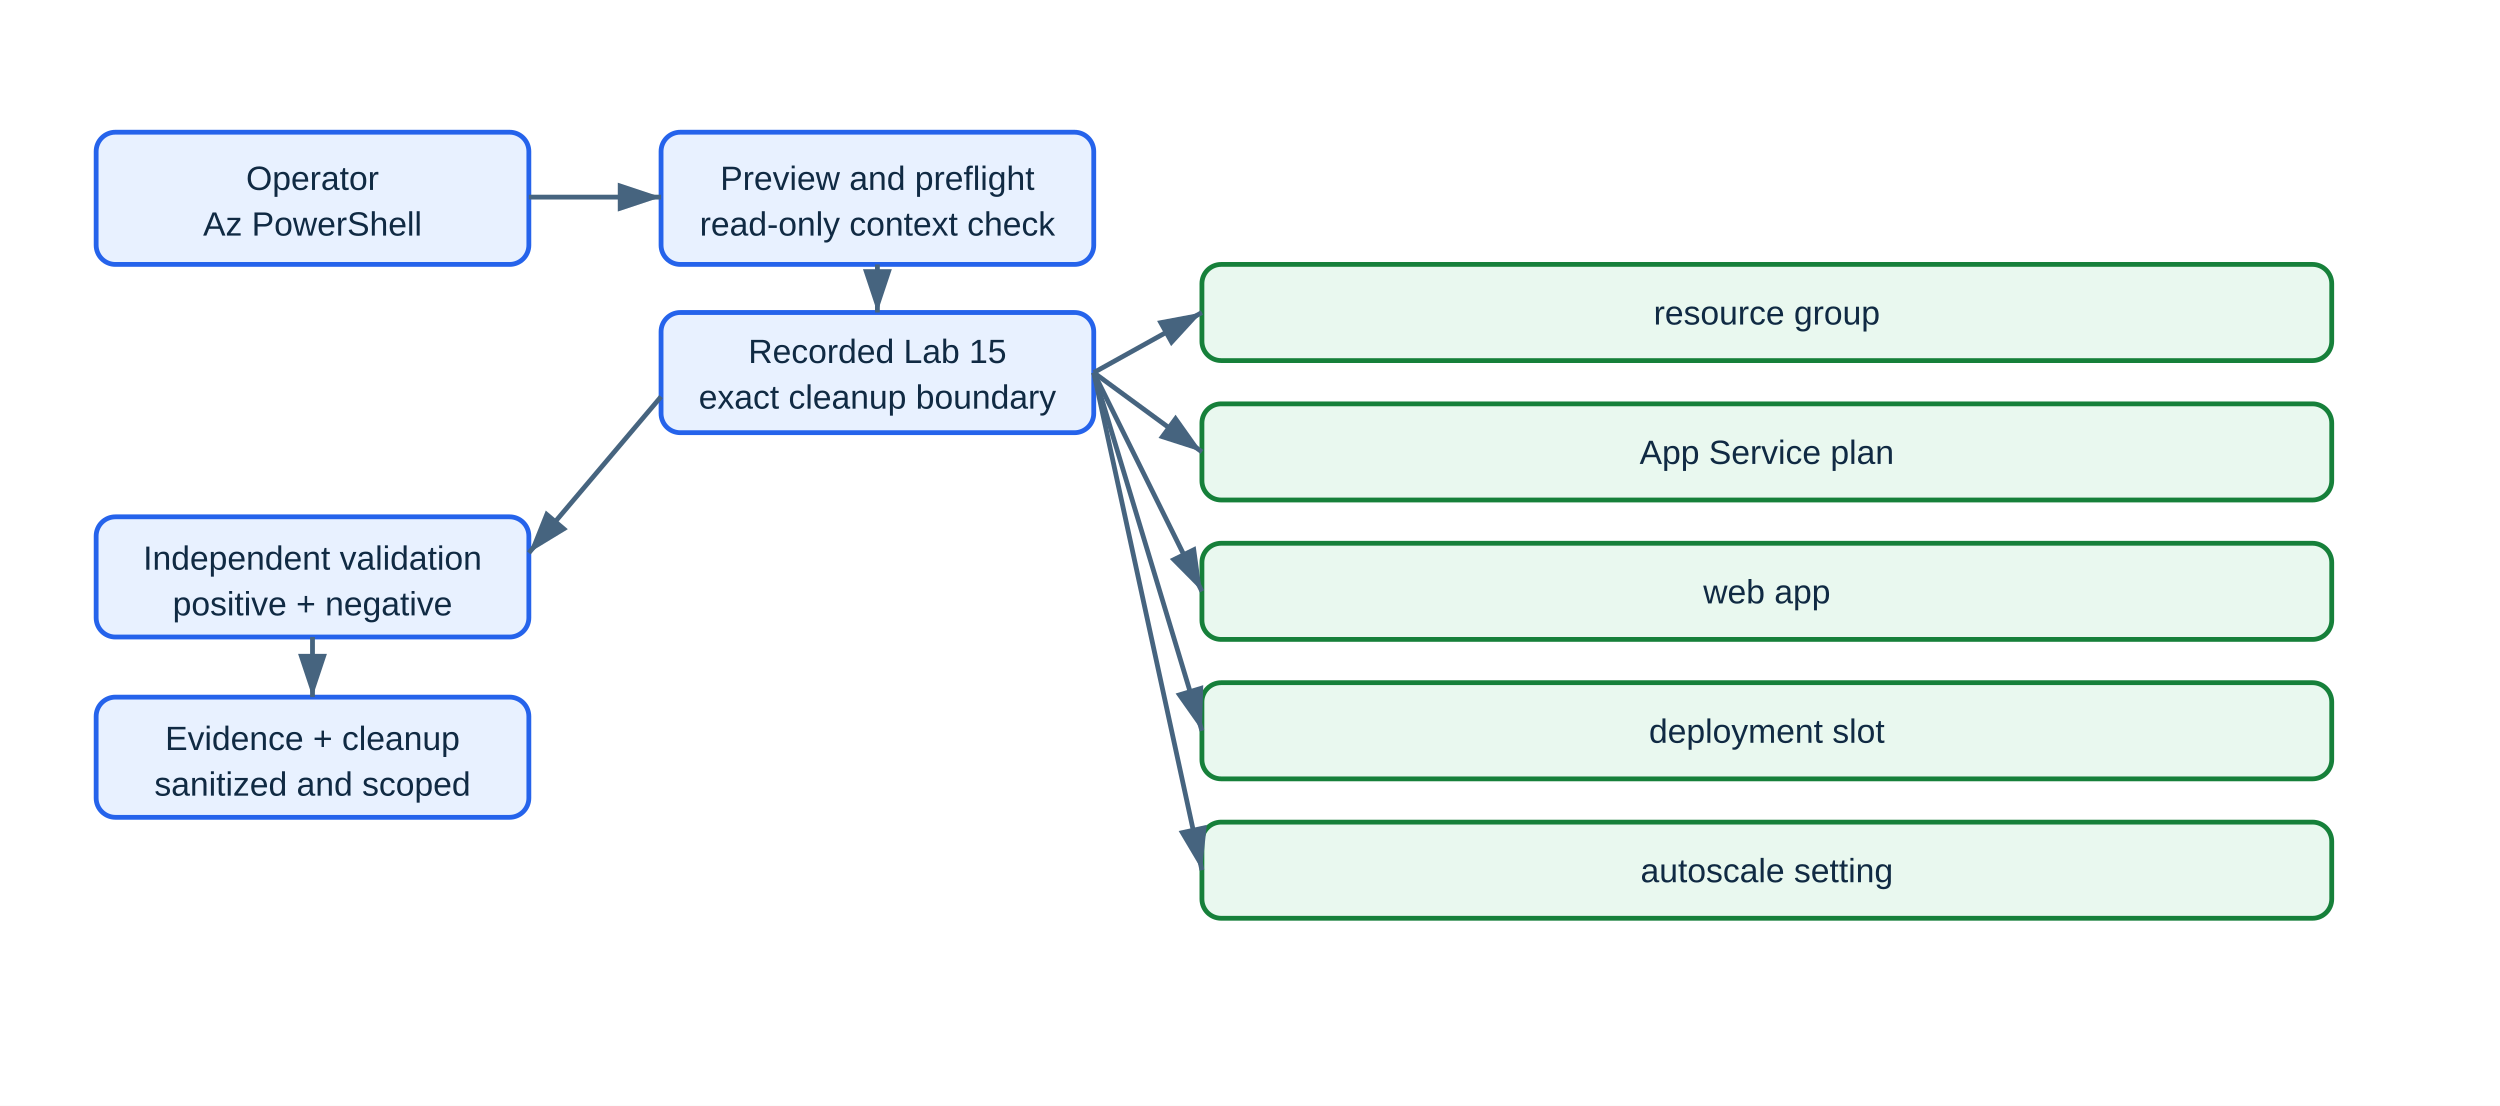
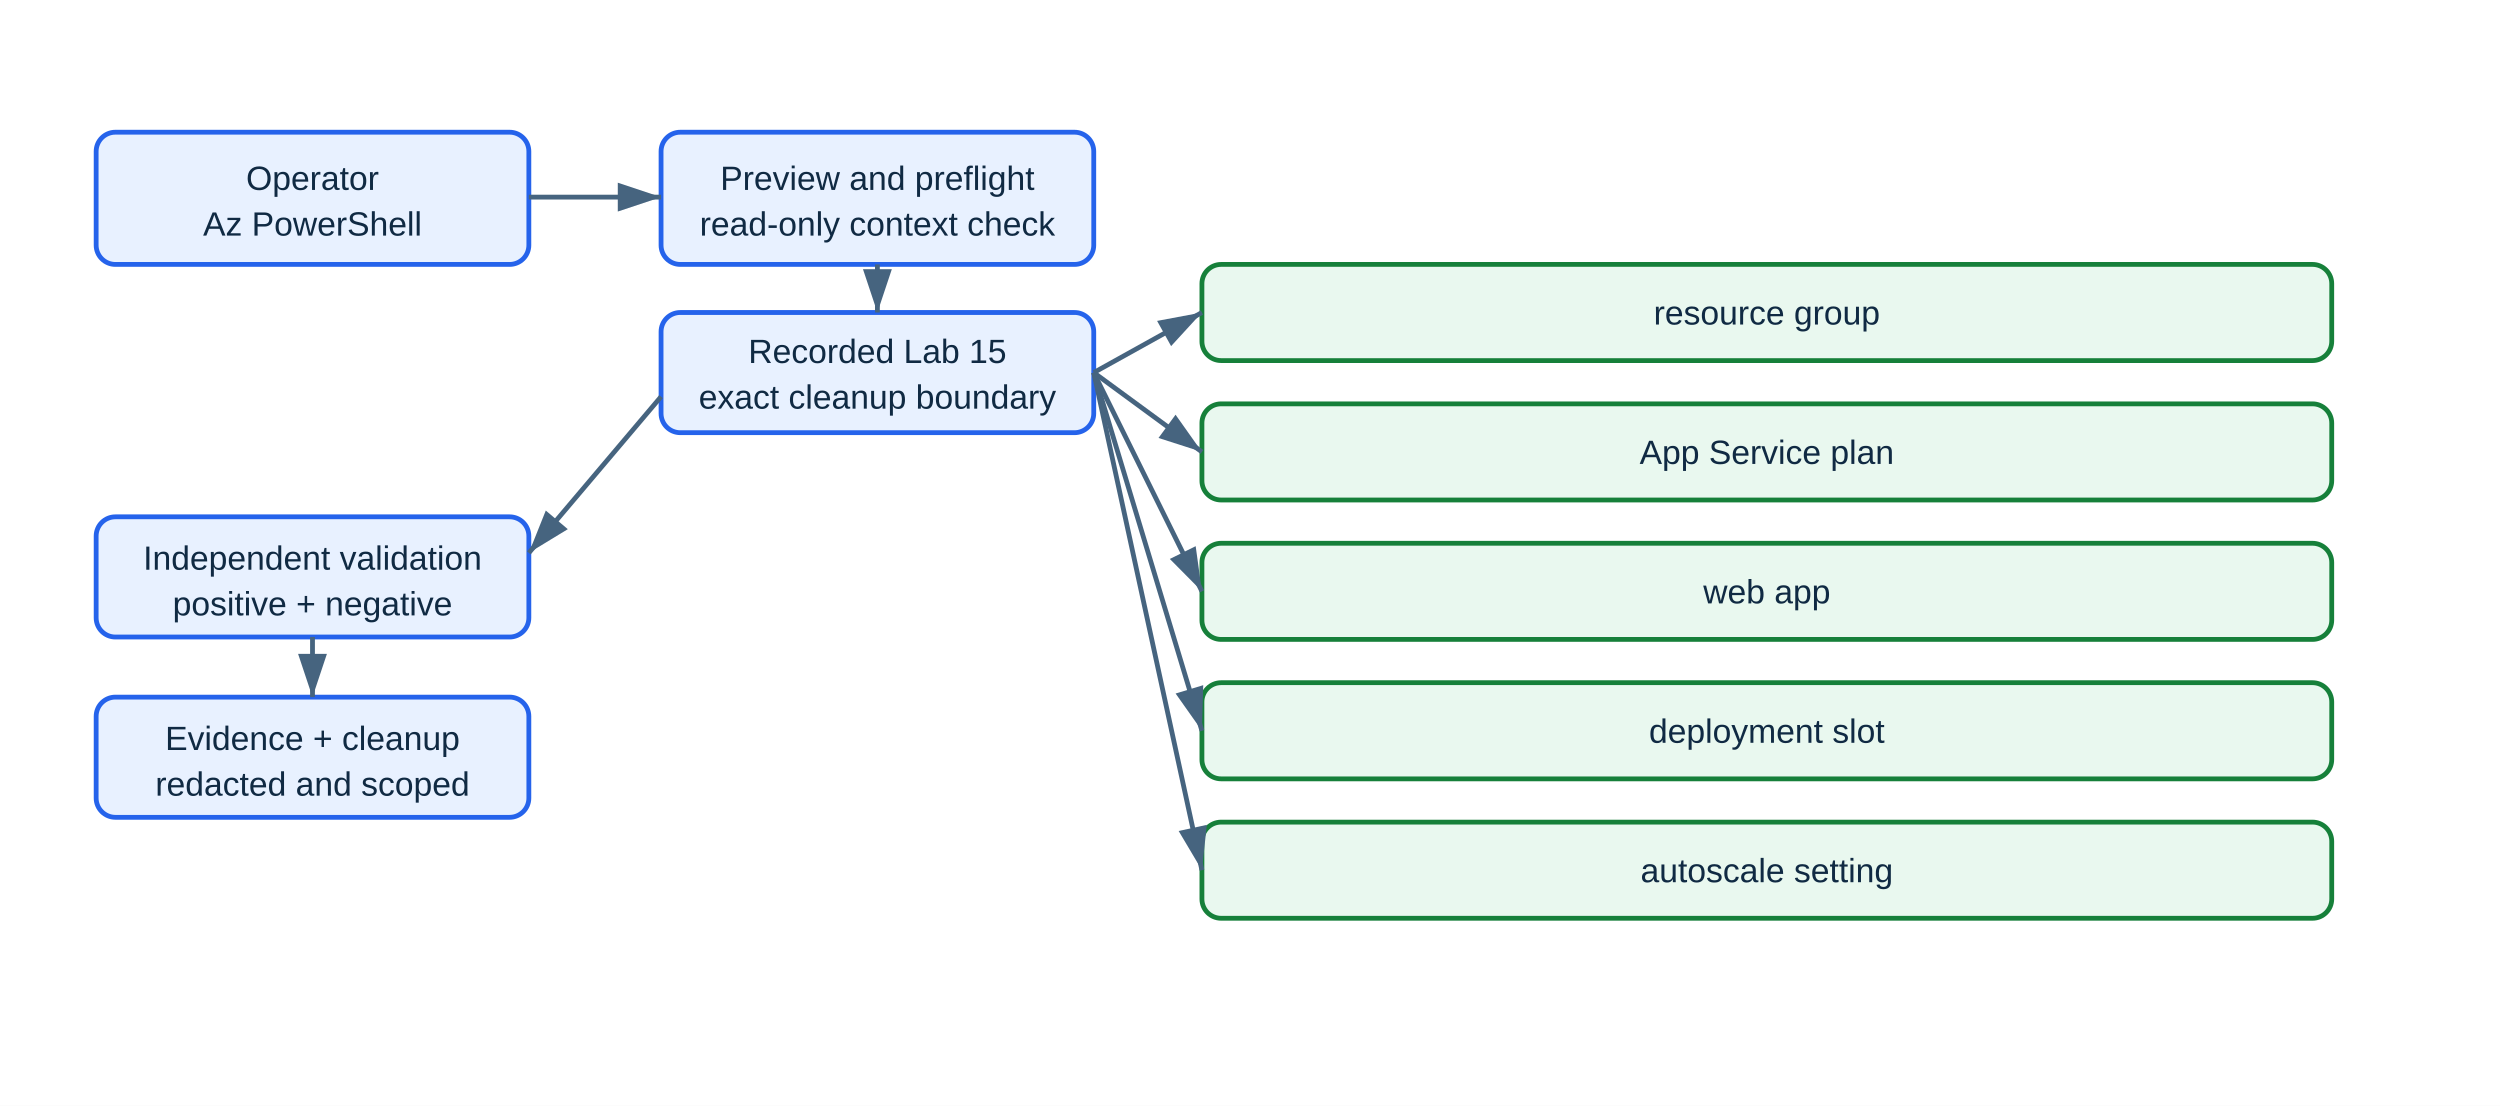
<svg xmlns="http://www.w3.org/2000/svg" width="1040" height="460" viewBox="0 0 1040 460" role="img" aria-labelledby="title desc">
  <defs>
    <marker id="arrow" markerWidth="10" markerHeight="10" refX="9" refY="3" orient="auto">
      <path d="M0,0 L0,6 L9,3 z" fill="#46647f" />
    </marker>
  </defs>
  <style>text{font-family:Segoe UI,Arial,sans-serif;font-size:14px;fill:#102a43} .control{fill:#e8f1ff;stroke:#2563eb;stroke-width:2} .resource{fill:#e9f8ef;stroke:#16803a;stroke-width:2} .arrow{fill:none;stroke:#46647f;stroke-width:2;marker-end:url(#arrow)}</style>
  <rect width="100%" height="100%" fill="#ffffff" />
  <rect x="40" y="55" width="180" height="55" rx="8" class="control" />
  <text x="130" y="79" text-anchor="middle">Operator</text>
  <text x="130" y="98" text-anchor="middle">Az PowerShell</text>
  <rect x="275" y="55" width="180" height="55" rx="8" class="control" />
  <text x="365" y="79" text-anchor="middle">Preview and preflight</text>
  <text x="365" y="98" text-anchor="middle">read-only context check</text>
  <path d="M220 82 L275 82" class="arrow" />
  <rect x="275" y="130" width="180" height="50" rx="8" class="control" />
  <text x="365" y="151" text-anchor="middle">Recorded Lab 15</text>
  <text x="365" y="170" text-anchor="middle">exact cleanup boundary</text>
  <path d="M365 110 L365 130" class="arrow" />
  <rect x="500" y="110" width="470" height="40" rx="8" class="resource" />
  <text x="735" y="135" text-anchor="middle">resource group</text>
  <rect x="500" y="168" width="470" height="40" rx="8" class="resource" />
  <text x="735" y="193" text-anchor="middle">App Service plan</text>
  <rect x="500" y="226" width="470" height="40" rx="8" class="resource" />
  <text x="735" y="251" text-anchor="middle">web app</text>
  <rect x="500" y="284" width="470" height="40" rx="8" class="resource" />
  <text x="735" y="309" text-anchor="middle">deployment slot</text>
  <rect x="500" y="342" width="470" height="40" rx="8" class="resource" />
  <text x="735" y="367" text-anchor="middle">autoscale setting</text>
  <path d="M 455 155 L 500 130" class="arrow" />
  <path d="M 455 155 L 500 188" class="arrow" />
  <path d="M 455 155 L 500 246" class="arrow" />
  <path d="M 455 155 L 500 304" class="arrow" />
  <path d="M 455 155 L 500 362" class="arrow" />
  <rect x="40" y="215" width="180" height="50" rx="8" class="control" />
  <text x="130" y="237" text-anchor="middle">Independent validation</text>
  <text x="130" y="256" text-anchor="middle">positive + negative</text>
  <path d="M275 165 L220 230" class="arrow" />
  <rect x="40" y="290" width="180" height="50" rx="8" class="control" />
  <text x="130" y="312" text-anchor="middle">Evidence + cleanup</text>
-   <text x="130" y="331" text-anchor="middle">sanitized and scoped</text>
+   <text x="130" y="331" text-anchor="middle">redacted and scoped</text>
  <path d="M130 265 L130 290" class="arrow" />
</svg>
